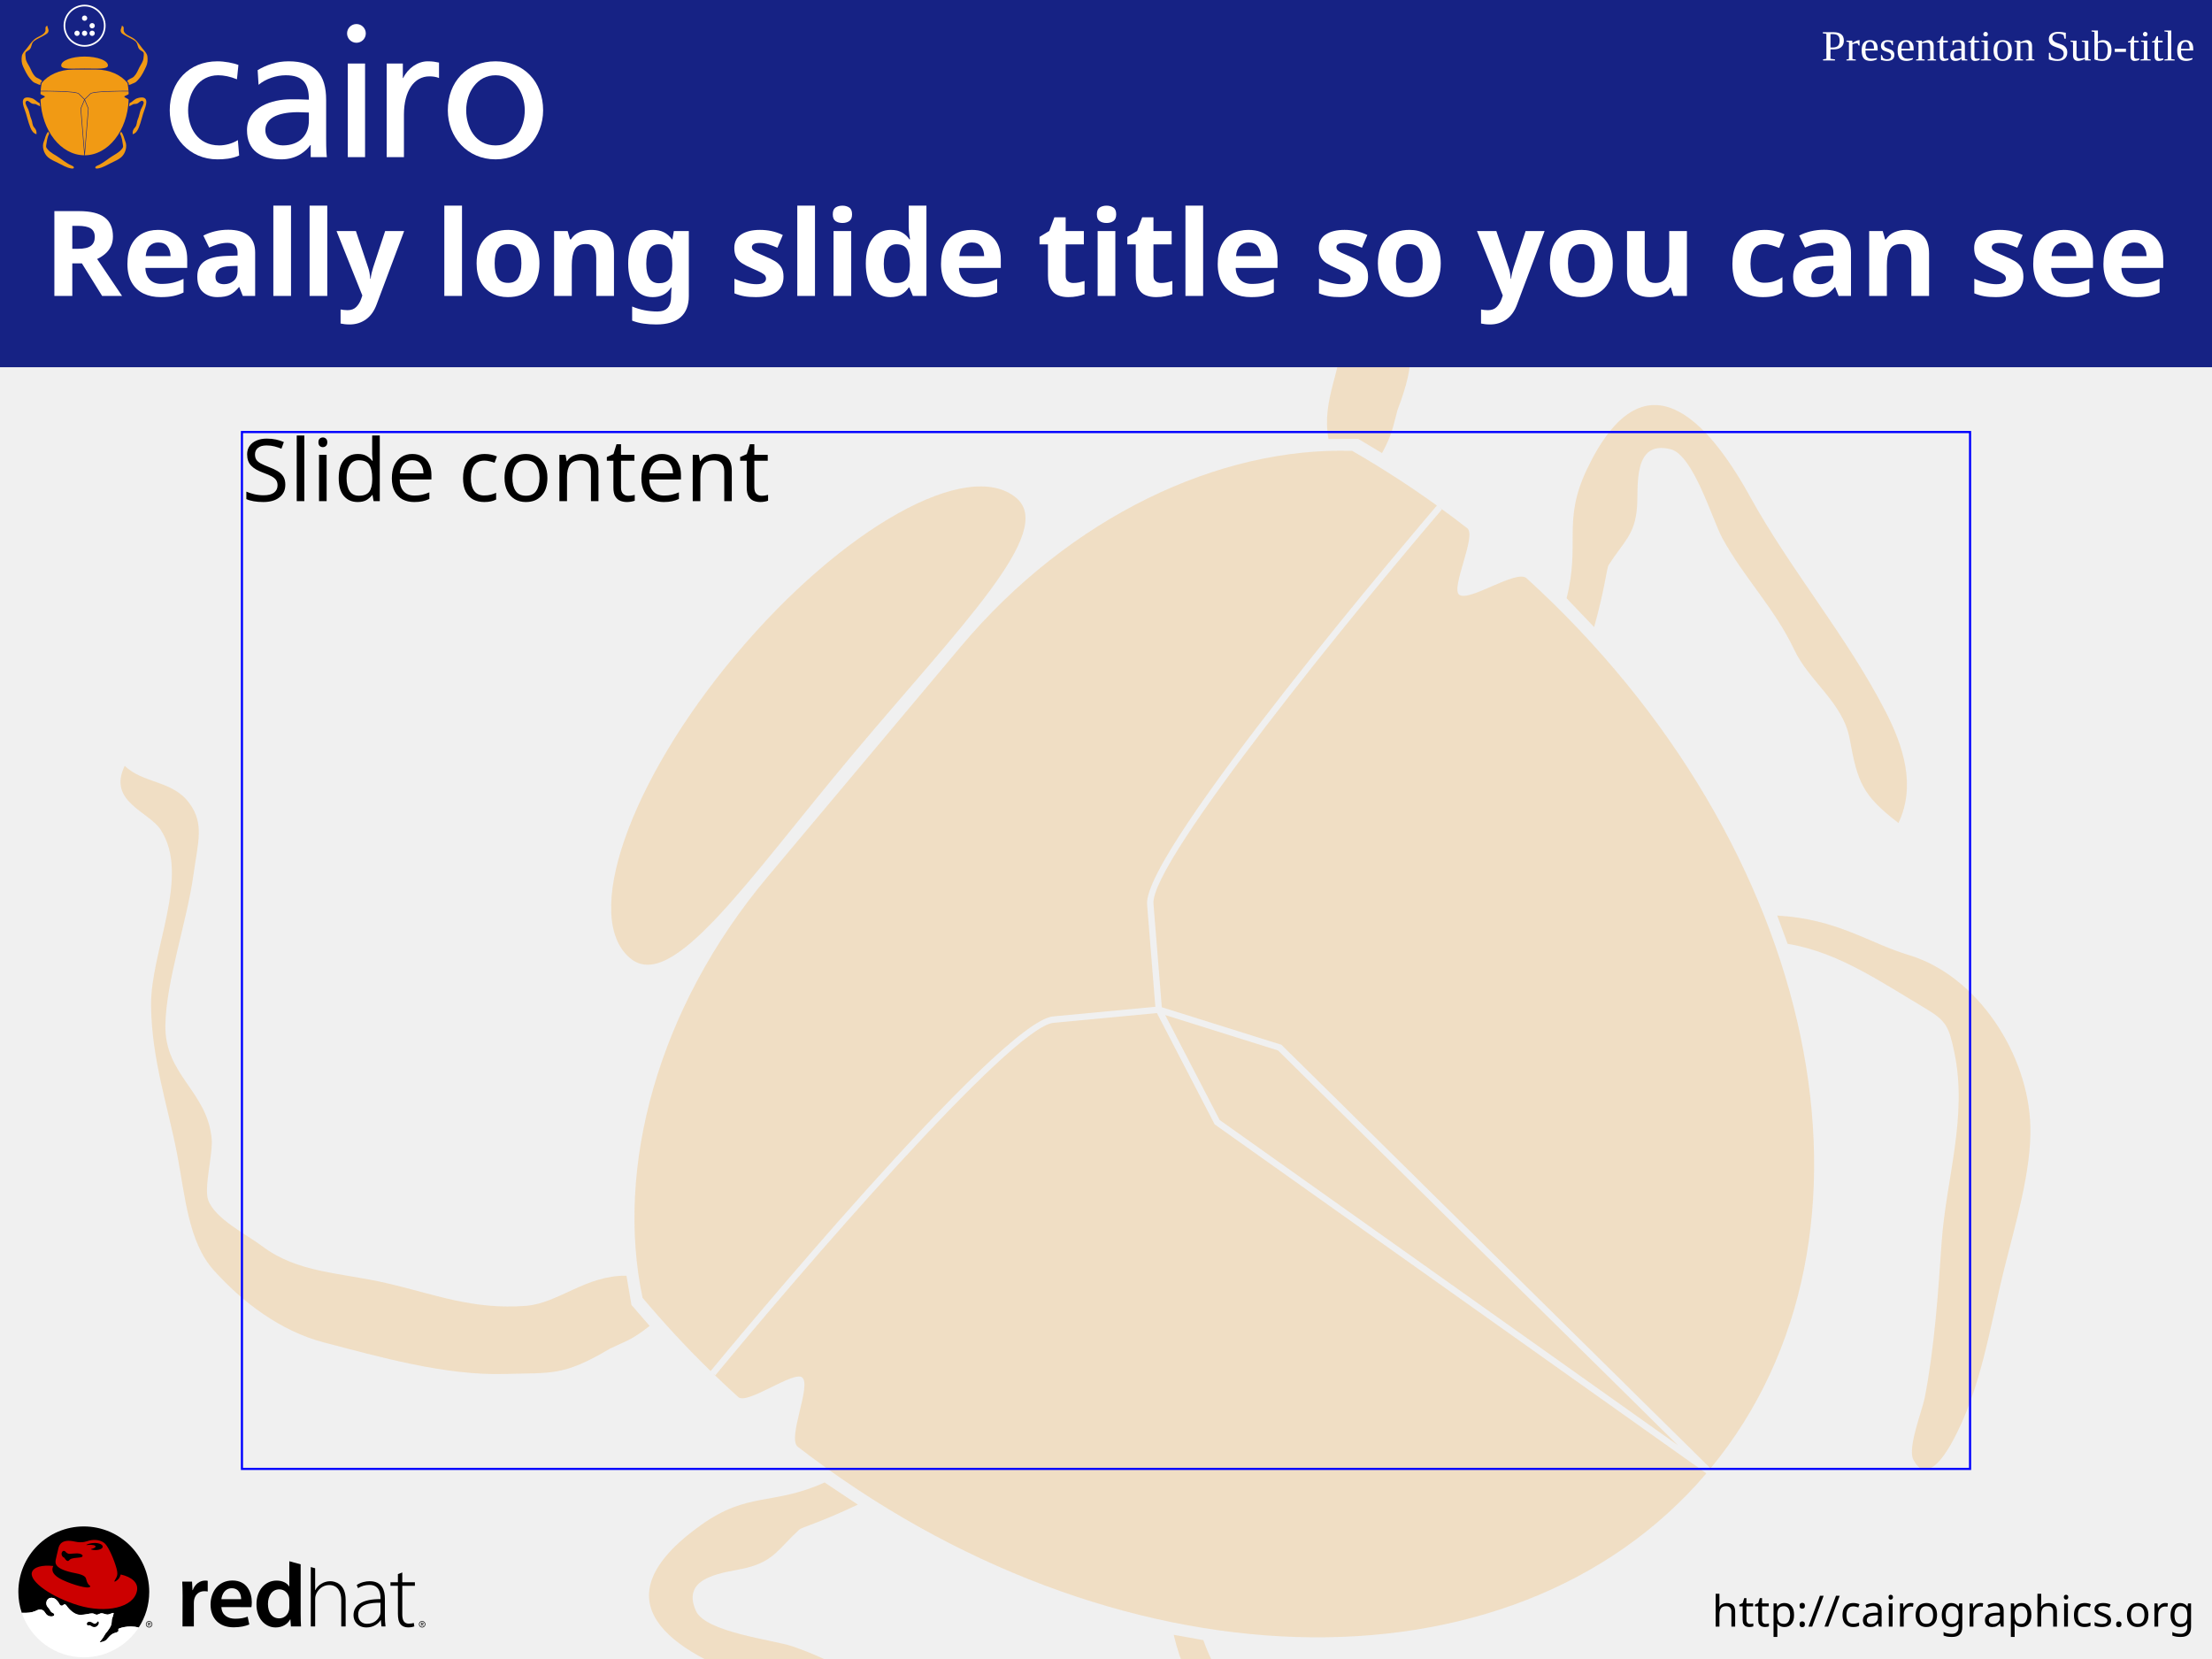
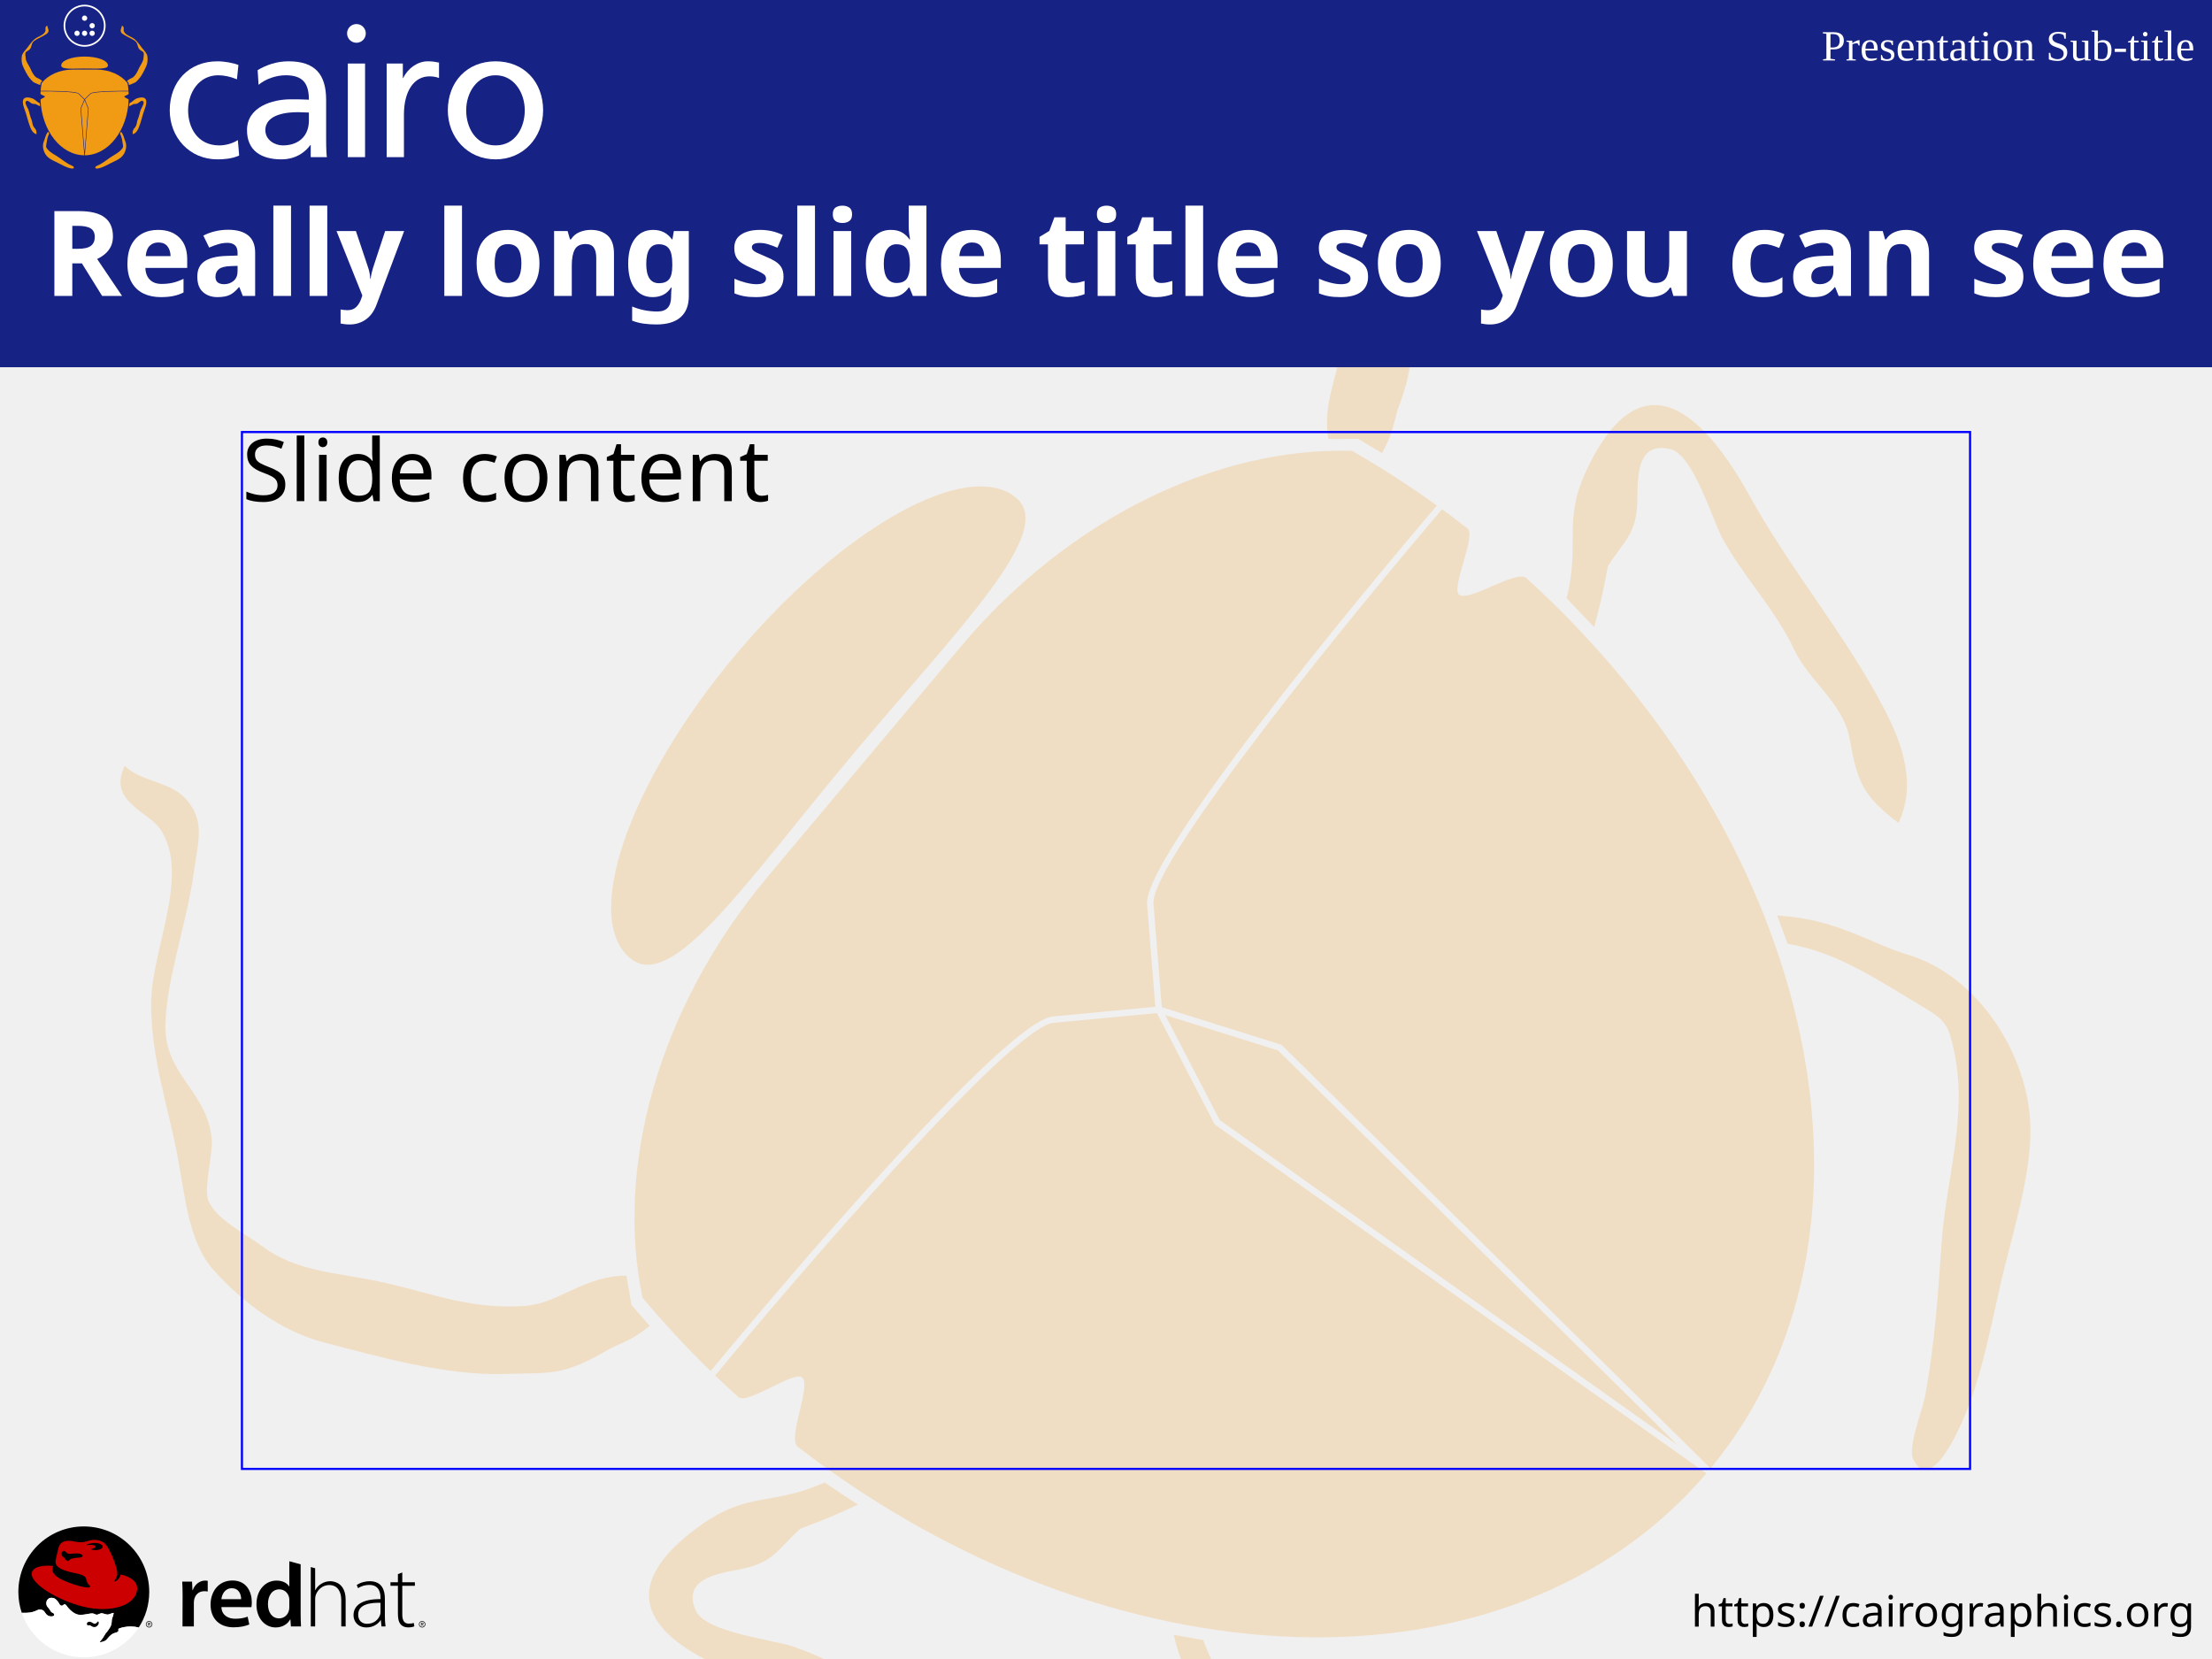
<svg xmlns="http://www.w3.org/2000/svg" xmlns:ns2="http://www.svgslides.org/svgslides0.1" xmlns:xlink="http://www.w3.org/1999/xlink" width="1024" height="768" fill="black">
  <defs id="cairo-artwork_defs">
    <g id="hacker_emblem">
      <g id="hacker_emblem_grid" fill="white" stroke="none">
        <rect x="-2.95" y="-3.05" width="6" height="0.1" />
        <rect x="2.95" y="-2.95" width="0.1" height="6" />
        <rect x="-3.05" y="2.95" width="6" height="0.1" />
        <rect x="-3.05" y="-3.05" width="0.1" height="6" />
        <rect x="-1.05" y="-2.95" width="0.1" height="5.9" />
        <rect x="0.95" y="-2.95" width="0.1" height="5.9" />
        <rect x="-2.95" y="-1.05" width="1.9" height="0.1" />
        <rect x="-0.95" y="-1.05" width="1.9" height="0.1" />
        <rect x="1.05" y="-1.05" width="1.9" height="0.1" />
        <rect x="-2.95" y="0.95" width="1.9" height="0.1" />
        <rect x="-0.95" y="0.95" width="1.9" height="0.1" />
        <rect x="1.05" y="0.95" width="1.9" height="0.1" />
      </g>
      <g id="hacker_emblem_dots" fill="white">
        <circle cx="0" cy="-2" r="0.7" />
        <circle cx="2" cy="0" r="0.7" />
        <circle cx="-2" cy="2" r="0.7" />
        <circle cx="0" cy="2" r="0.7" />
        <circle cx="2" cy="2" r="0.7" />
      </g>
    </g>
    <g id="scarab" fill="#f19a14" stroke="none">
      <g transform="translate(-150, -170)">
        <path id="scarab_head" d="M205.599,94.567c0-11.668-24.914-21.129-55.628-21.129     c-30.723,0-55.624,9.46-55.624,21.129c0,10.203,24.901,7.346,55.624,7.346C180.685,101.913,205.599,104.233,205.599,94.567z" />
        <path id="scarab_torso" d="M136.423,161.506c0,0,12.751,12.577,13.547,13.362     c2.262-2.232,13.545-13.362,13.545-13.362c7.135-7.036,87.111-6.399,91.066-6.363c-0.469-6.298-1.254-12.472-2.325-18.519     c-15.183-19.279-42.811-32.225-74.485-32.225h-55.518c-31.745,0-59.439,13.011-74.598,32.37c-1.054,6-1.829,12.128-2.296,18.374     C49.321,155.106,129.288,154.47,136.423,161.506z" />
        <path id="scarab_spine" d="M149.97,301.187c2.005-24.729,8.386-103.483,8.405-103.721     c-0.09-0.219-6.478-15.578-8.405-20.214c-1.936,4.655-8.316,19.995-8.408,20.214C141.582,197.704,147.965,276.458,149.97,301.187z" />
        <path id="scarab_wing_left" d="M140.403,197.149l8.862-21.31l-13.686-13.499     c-5.65-5.573-67.074-6.235-90.259-6.019l-0.006-0.622c-0.154,2.144-0.271,4.302-0.35,6.475     c-0.076,2.207,10.392,4.706,10.392,6.717c0,2.319-10.457,5.084-10.359,7.631c2.993,73.349,48.53,131.631,104.372,132.048     l-9.02-111.29L140.403,197.149z" />
        <path id="scarab_wing_right" d="M244.585,168.891c0-2.011,10.467-4.506,10.391-6.715     c-0.079-2.174-0.195-4.332-0.351-6.479l-0.004,0.624c-23.186-0.216-84.608,0.445-90.26,6.017l-13.688,13.502l8.915,21.438     l-9.017,111.29c55.854-0.417,101.378-58.698,104.373-132.049C255.04,173.976,244.585,171.209,244.585,168.891z" />
        <path id="scarab_leg_front_left" d="M44.506,141.12c-4.135-0.856-4.895-1.54-7.935-2.92     c-9.59-3.364-10.376-5.481-16.08-11.86c-7.426-8.306-12.661-20.142-17.1-29.463c-3.576-7.525-3.984-16.409-2.86-24.273     c0.991-6.935,7.144-12.869,12.074-18.92c5.844-7.191,10.356-14.822,17.924-21.354c7.736-6.682,23.203-9.809,26.168-19.648     C57.86,8.819,54.334,1.766,61.482,0c-0.366,4.703,3.639,8.477,2.397,13.575c-1.129,4.627-4.368,5.811-9.611,9.099     c-7.564,4.746-18.366,8.779-24.748,13.965c-7.175,5.827-4.369,13.771-10.569,20.057c-2.001,2.03-7.901,4.706-9.137,6.83     c-1.861,3.199-0.297,9.572-0.116,13.12c0.425,8.284,5.588,14.244,9.555,22.045c4.152,8.141,6.429,15.409,13.411,22.519     c4.183,4.262,11.429,4.802,16.21,10.647l-3.555,4.186L44.506,141.12z" />
        <path id="scarab_leg_middle_left" d="M43.94,191.922l-0.809-7.346     c-9.506-4.579-10.339-9.772-20.738-12.466c-23.728-6.151-21.361,11.25-15.532,26.373c5.676,14.726,8.237,30.23,14.345,44.795     c2.805,6.688,6.919,13.213,14.298,15.127c0.372-8.435-0.917-10.651-6.113-16.919c-4.395-5.293-3.326-12.548-6.072-18.504     c-3.581-7.804-4.196-15.646-7.279-23.502c-1.363-3.479-8.33-13.966-6.452-17.861c3.183-6.603,9.178-0.083,12.179,2.077     c4.218,3.036,6.467,2.223,11.681,2.898C34.041,186.673,37.005,188.756,43.94,191.922z" />
        <path id="scarab_leg_back_left" d="M65.839,257.063l-2.771-4.837     c-6.68,8.928-6.993,16.228-10.056,23.347c-5.277,12.263-0.157,28.851,9.854,37.676c6.052,5.375,15.907,9.618,23.122,13.136     c10.035,4.892,20.113,11.286,31.336,13.396c2.482,0.466,8.798,1.295,6.693-3.522c-0.975-2.237-8.091-4.591-10.146-5.734     c-8.312-4.623-16.377-10.524-24.142-16.176c-9.498-6.862-20.843-11.186-28.311-20.684c-3.054-3.885-3.544-4.922-2.816-9.39     c0.693-4.263,1.344-9.174,2.241-13.439C61.855,266.029,63.274,261.378,65.839,257.063z" />
        <path id="scarab_leg_front_right" d="M255.487,141.12c4.134-0.856,4.896-1.54,7.936-2.92     c9.583-3.364,10.369-5.481,16.071-11.86c7.428-8.306,12.661-20.142,17.115-29.463c3.574-7.525,3.983-16.409,2.86-24.273     c-0.992-6.935-7.157-12.869-12.087-18.92c-5.843-7.191-10.356-14.822-17.919-21.354c-7.735-6.682-23.202-9.809-26.167-19.648     C242.135,8.819,245.66,1.766,238.511,0c0.366,4.703-3.637,8.477-2.396,13.575c1.131,4.627,4.368,5.811,9.611,9.099     c7.563,4.746,18.367,8.779,24.747,13.965c7.17,5.827,4.362,13.771,10.563,20.057c2.001,2.03,7.901,4.706,9.139,6.83     c1.859,3.199,0.295,9.572,0.113,13.12c-0.424,8.284-5.588,14.244-9.553,22.045c-4.152,8.141-6.431,15.409-13.404,22.519     c-4.184,4.262-11.429,4.802-16.211,10.647l3.556,4.186L255.487,141.12z" />
        <path id="scarab_leg_middle_right" d="M256.053,191.922l0.81-7.346     c9.507-4.579,10.34-9.772,20.73-12.466c23.741-6.151,21.374,11.25,15.534,26.373c-5.676,14.726-8.238,30.23-14.347,44.795     c-2.804,6.688-6.911,13.213-14.291,15.127c-0.371-8.435,0.918-10.651,6.113-16.919c4.39-5.293,3.319-12.548,6.066-18.504     c3.58-7.804,4.197-15.646,7.278-23.502c1.363-3.479,8.33-13.966,6.453-17.861c-3.184-6.603-9.179-0.083-12.181,2.077     c-4.217,3.036-6.458,2.223-11.672,2.898C265.951,186.673,262.986,188.756,256.053,191.922z" />
        <path id="scarab_leg_back_right" d="M234.155,257.063l2.771-4.837     c6.679,8.928,6.991,16.228,10.057,23.347c5.274,12.263,0.154,28.851-9.854,37.676c-6.055,5.375-15.903,9.618-23.117,13.136     c-10.034,4.892-20.127,11.286-31.351,13.396c-2.481,0.466-8.789,1.295-6.691-3.522c0.976-2.237,8.092-4.591,10.146-5.734     c8.312-4.623,16.392-10.524,24.155-16.176c9.498-6.862,20.838-11.186,28.305-20.684c3.055-3.885,3.543-4.922,2.818-9.39     c-0.696-4.263-1.346-9.174-2.244-13.439C238.137,266.029,236.718,261.378,234.155,257.063z" />
      </g>
    </g>
    <radialGradient id="gradient_radial_dung" cx="0" cy="0" r="60" fx="0" fy="0" gradientUnits="userSpaceOnUse">
      <stop offset="0" stop-color="#9a9a9a" />
      <stop offset="0.70" stop-color="#bababa" />
      <stop offset="0.95" stop-color="#FFFFFF" />
    </radialGradient>
    <g id="dung">
      <circle cx="0" cy="0" r="60" fill="url(#gradient_radial_dung)" />
      <g transform="translate(-61, -61)">
        <path fill="#8a8a8a" d="M0,61c0,33.636,27.364,61,61,61s61-27.364,61-61S94.636,0,61,0S0,27.364,0,61z        M2,61C2,28.467,28.467,2,61,2c32.532,0,59,26.467,59,59c0,32.533-26.468,59-59,59C28.467,120,2,93.533,2,61z" />
      </g>
      <use xlink:href="#hacker_emblem" x="0" y="0" transform="scale(9)" />
    </g>
    <g id="dung_2_color">
      <path stroke="none" d=" M -46,   0 A 46,   46,   0,   0, 1,   46,   0 A 46,   46,   0,   0, 1,   -46,   0 M -50,   0 A 50,   50,   0,   0, 0,   50,   0 A 50,   50,   0,   0, 0,   -50,   0 Z" />
      <g transform="scale(9)">
        <path fill="none" stroke-width="0.2" d="M -3,-3 L  3,-3 L 3,3 L-3,3 Z       M -1,-3 L -1, 3       M  1,-3 L  1, 3       M -3,-1 L  3,-1       M -3, 1 L  3, 1" />
        <g stroke="none">
          <circle cx="0" cy="-2" r="0.7" />
          <circle cx="2" cy="0" r="0.7" />
          <circle cx="-2" cy="2" r="0.7" />
          <circle cx="0" cy="2" r="0.7" />
          <circle cx="2" cy="2" r="0.7" />
        </g>
      </g>
    </g>
    <g id="cairo_logo">
      <use xlink:href="#dung_2_color" x="0" y="0" transform="translate(0, -140)" />
      <use xlink:href="#scarab" x="0" y="0" transform="translate(0, 30)" />
    </g>
    <g id="cairo_logo_dung-centered">
      <use xlink:href="#dung_2_color" x="0" y="0" />
      <use xlink:href="#scarab" x="0" y="0" transform="translate(0,170)" />
    </g>
    <g id="cairo_logo_scarab-centered">
      <use xlink:href="#dung_2_color" x="0" y="0" transform="translate(0, -175.85)" />
      <use xlink:href="#scarab" x="0" y="0" transform="translate(0, -5.85)" />
    </g>
    <g id="cairo_logo_top-centered">
      <use xlink:href="#dung_2_color" x="0" y="0" transform="translate(0, 60)" />
      <use xlink:href="#scarab" x="0" y="0" transform="translate(0, 230)" />
    </g>
    <g id="cairo_logo_bottom-centered">
      <use xlink:href="#dung_2_color" x="0" y="0" transform="translate(0, -340)" />
      <use xlink:href="#scarab" x="0" y="0" transform="translate(0, -170)" />
    </g>
    <g id="cairo_logo_right-centered">
      <use xlink:href="#dung_2_color" x="0" y="0" transform="translate(-150, -140)" />
      <use xlink:href="#scarab" x="0" y="0" transform="translate(-150, 30)" />
    </g>
    <g id="cairo_logo_left-centered">
      <use xlink:href="#dung_2_color" x="0" y="0" transform="translate(150, -140)" />
      <use xlink:href="#scarab" x="0" y="0" transform="translate(150, 30)" />
    </g>
    <g id="cairo_logo_topleft-centered">
      <use xlink:href="#dung_2_color" x="0" y="0" transform="translate(150, 60)" />
      <use xlink:href="#scarab" x="0" y="0" transform="translate(150, 230)" />
    </g>
    <g id="cairo_logo_topright-centered">
      <use xlink:href="#dung_2_color" x="0" y="0" transform="translate(-150, 60)" />
      <use xlink:href="#scarab" x="0" y="0" transform="translate(-150, 230)" />
    </g>
    <g id="cairo_logo_bottomleft-centered">
      <use xlink:href="#dung_2_color" x="0" y="0" transform="translate(150, -340)" />
      <use xlink:href="#scarab" x="0" y="0" transform="translate(150, -170)" />
    </g>
    <g id="cairo_logo_bottomright-centered">
      <use xlink:href="#dung_2_color" x="0" y="0" transform="translate(-150, -340)" />
      <use xlink:href="#scarab" x="0" y="0" transform="translate(-150, -170)" />
    </g>
    <g id="cairo_text" transform="translate(0,-97)">
      <g transform="scale(0.1484,0.1484)">
        <g transform="translate(-1139,-208.5)">
          <path transform="translate(65,0)" d="           M 412, 433            C 385, 422 336, 413 298, 413            C 142, 413 38, 525 38, 680            C 38, 826 144, 947 298, 947            C 332, 947 377, 944 416, 926            L 409, 842            C 380, 861 340, 871 308, 871            C 187, 871 138, 771 138, 680            C 138, 583 197, 489 302, 489            C 332, 489 368, 496 404, 511            L 412, 433 " />
          <path transform="translate(486.75,0)" d="           M 109, 541            C 147, 509 204, 489 257, 489            C 351, 489 383, 534 383, 622            C 346, 620 320, 620 283, 620            C 186, 620 46, 660 46, 788            C 46, 899 123, 947 233, 947            C 319, 947 369, 900 391, 869            L 393, 869            L 393, 935            L 481, 935            C 479, 920 477, 893 477, 835            L 477, 624            C 477, 485 418, 413 272, 413            C 207, 413 151, 433 104, 461            L 109, 541            M 383, 737            C 383, 813 334, 871 241, 871            C 198, 871 146, 842 146, 788            C 146, 698 272, 690 323, 690            C 343, 690 363, 692 383, 692            L 383, 737 " />
          <path transform="translate(1000,0)" d="           M 92, 935            L 186, 935            L 186, 425            L 92, 425            L 92, 935            M 88, 261           A 51, 51 0 1 1 190,261           A 51, 51 0 1 1 88,261" />
          <path transform="translate(1234.25,0)" d="           M 80, 935            L 174, 935            L 174, 703            C 174, 575 229, 495 313, 495            C 329, 495 348, 497 365, 504            L 365, 420            C 345, 416 331, 413 303, 413            C 249, 413 195, 451 170, 504            L 168, 504            L 168, 425            L 80, 425            L 80, 935 " />
          <path transform="translate(1610,0)" d="           M 46, 680            C 46, 826 152, 947 306, 947            C 459, 947 565, 826 565, 680            C 565, 525 461, 413 306, 413            C 150, 413 46, 525 46, 680            M 146, 680            C 146, 583 205, 489 306, 489            C 406, 489 465, 583 465, 680            C 465, 771 416, 871 306, 871            C 195, 871 146, 771 146, 680 " />
        </g>
      </g>
    </g>
    <g id="cairo_text_small_spaced" transform="translate(0,-71)">
      <g transform="scale(0.085,0.085)">
        <g transform="translate(-1139,-208.5)">
          <path transform="translate(-151,0)" d="           M 412, 433            C 385, 422 336, 413 298, 413            C 142, 413 38, 525 38, 680            C 38, 826 144, 947 298, 947            C 332, 947 377, 944 416, 926            L 409, 842            C 380, 861 340, 871 308, 871            C 187, 871 138, 771 138, 680            C 138, 583 197, 489 302, 489            C 332, 489 368, 496 404, 511            L 412, 433 " />
          <path transform="translate(379.5,0)" d="           M 109, 541            C 147, 509 204, 489 257, 489            C 351, 489 383, 534 383, 622            C 346, 620 320, 620 283, 620            C 186, 620 46, 660 46, 788            C 46, 899 123, 947 233, 947            C 319, 947 369, 900 391, 869            L 393, 869            L 393, 935            L 481, 935            C 479, 920 477, 893 477, 835            L 477, 624            C 477, 485 418, 413 272, 413            C 207, 413 151, 433 104, 461            L 109, 541            M 383, 737            C 383, 813 334, 871 241, 871            C 198, 871 146, 842 146, 788            C 146, 698 272, 690 323, 690            C 343, 690 363, 692 383, 692            L 383, 737 " />
          <path transform="translate(1000,0)" d="           M 92, 935            L 186, 935            L 186, 425            L 92, 425            L 92, 935            M 88, 261           A 51, 51 0 1 1 190,261           A 51, 51 0 1 1 88,261" />
          <path transform="translate(1341.5,0)" d="           M 80, 935            L 174, 935            L 174, 703            C 174, 575 229, 495 313, 495            C 329, 495 348, 497 365, 504            L 365, 420            C 345, 416 331, 413 303, 413            C 249, 413 195, 451 170, 504            L 168, 504            L 168, 425            L 80, 425            L 80, 935 " />
          <path transform="translate(1826,0)" d="           M 46, 680            C 46, 826 152, 947 306, 947            C 459, 947 565, 826 565, 680            C 565, 525 461, 413 306, 413            C 150, 413 46, 525 46, 680            M 146, 680            C 146, 583 205, 489 306, 489            C 406, 489 465, 583 465, 680            C 465, 771 416, 871 306, 871            C 195, 871 146, 771 146, 680 " />
        </g>
      </g>
    </g>
    <g id="cairo_text_small" transform="translate(0,-71)">
      <g transform="scale(0.085,0.085)">
        <g transform="translate(-1139,-208.5)">
          <path transform="translate(-151,0)" d="           M 412, 433            C 385, 422 336, 413 298, 413            C 142, 413 38, 525 38, 680            C 38, 826 144, 947 298, 947            C 332, 947 377, 944 416, 926            L 409, 842            C 380, 861 340, 871 308, 871            C 187, 871 138, 771 138, 680            C 138, 583 197, 489 302, 489            C 332, 489 368, 496 404, 511            L 412, 433 " />
          <path transform="translate(261.75,0)" d="           M 109, 541            C 147, 509 204, 489 257, 489            C 351, 489 383, 534 383, 622            C 346, 620 320, 620 283, 620            C 186, 620 46, 660 46, 788            C 46, 899 123, 947 233, 947            C 319, 947 369, 900 391, 869            L 393, 869            L 393, 935            L 481, 935            C 479, 920 477, 893 477, 835            L 477, 624            C 477, 485 418, 413 272, 413            C 207, 413 151, 433 104, 461            L 109, 541            M 383, 737            C 383, 813 334, 871 241, 871            C 198, 871 146, 842 146, 788            C 146, 698 272, 690 323, 690            C 343, 690 363, 692 383, 692            L 383, 737 " />
          <path transform="translate(764.75)" d="           M 92, 935            L 186, 935            L 186, 425            L 92, 425            L 92, 935            M 88, 261           A 51, 51 0 1 1 190,261           A 51, 51 0 1 1 88,261" />
          <path transform="translate(988.5,0)" d="           M 80, 935            L 174, 935            L 174, 703            C 174, 575 229, 495 313, 495            C 329, 495 348, 497 365, 504            L 365, 420            C 345, 416 331, 413 303, 413            C 249, 413 195, 451 170, 504            L 168, 504            L 168, 425            L 80, 425            L 80, 935 " />
          <path transform="translate(1355.5,0)" d="           M 46, 680            C 46, 826 152, 947 306, 947            C 459, 947 565, 826 565, 680            C 565, 525 461, 413 306, 413            C 150, 413 46, 525 46, 680            M 146, 680            C 146, 583 205, 489 306, 489            C 406, 489 465, 583 465, 680            C 465, 771 416, 871 306, 871            C 195, 871 146, 771 146, 680 " />
        </g>
      </g>
    </g>
    <g id="cairo_logo_text_small">
      <use xlink:href="#cairo_logo_bottomleft-centered" transform="translate(0, 78), scale(0.1944)" />
      <use xlink:href="#cairo_text_small" fill="white" transform="translate(175,82)" />
    </g>
    <g id="cairo_logo_with_text">
      <use xlink:href="#cairo_logo_top-centered" transform="translate(0, -245)" />
      <use xlink:href="#cairo_text" transform="translate(0, 245)" />
    </g>
    <g id="cairo_banner">
      <use xlink:href="#cairo_logo_bottomleft-centered" transform="translate(-180, 40), scale(0.1944)" />
      <use xlink:href="#cairo_text_small" transform="translate(0, 42)" fill="black" />
      <use xlink:href="#cairo_logo_bottomleft-centered" transform="translate(180, 40), scale(0.1944), scale(-1, 1)" />
    </g>
    <g id="freedesktop_org_logo" style="fill:#FFFFFF;stroke:#3B80AE;stroke-width:2.459;">
      <g>
        <path style="stroke:#BABABA;" d="M85.277,40.796c2.058,7.884-2.667,15.942-10.551,17.999L27.143,71.21c-7.884,2.057-15.943-2.667-18-10.552            l-7.448-28.55c-2.057-7.884,2.667-15.942,10.551-17.999L59.83,1.695c7.884-2.057,15.942,2.667,17.999,10.551            l7.449,28.55z" />&gt;
		    <path style="fill:#3B80AE;stroke:none;" d="M80.444,39.778c1.749,7.854-1.816,13.621-9.504,15.447l-42.236,11.02c-7.569,2.396-14.089-1.181               -15.838-8.836L6.53,33.127c-1.749-8.145,0.709-12.889,9.503-15.447L58.27,6.661               c8.144-1.826,14.089,1.363,15.838,8.835l6.336,24.282z" />&gt;
		    </g>g&gt;
		    <path style="opacity:0.5;fill:none;stroke:#FFFFFF;" d="M45.542,51.793L24.104,31.102l38.1-4.393L45.542,51.793z" />&gt;
		    <path d="M72.325,28.769c0.405,1.55-0.525,3.136-2.075,3.541l-12.331,3.217c-1.551,0.404-3.137-0.525-3.542-2.076l-2.295-8.801         c-0.405-1.551,0.524-3.137,2.076-3.542l12.33-3.217c1.551-0.405,3.137,0.525,3.542,2.076l2.295,8.801z" />&gt;
		    <path d="M36.51,33.625c0.496,1.9-0.645,3.844-2.545,4.34l-15.112,3.943c-1.901,0.496-3.845-0.644-4.34-2.544l-2.814-10.786         c-0.496-1.901,0.644-3.844,2.544-4.34l15.113-3.942c1.901-0.496,3.845,0.643,4.34,2.544l2.814,10.786z" />&gt;
		    <path d="M52.493,53.208c0.278,1.065-0.36,2.154-1.425,2.432L42.6,57.848c-1.064,0.277-2.153-0.36-2.431-1.426l-1.577-6.043         c-0.277-1.064,0.36-2.153,1.425-2.432l8.468-2.209c1.064-0.277,2.154,0.361,2.431,1.426l1.577,6.043z" />&gt;
		    </g>g&gt;
		    <g id="bullet">
      <use x="0" y="0" xlink:href="#cairo_logo" transform="translate(-6,-2) scale(0.1, 0.1)" />&gt;
		    </g>
    <g id="redhat_logo_horizontal">
      <g fill="black" stroke="none" transform="translate(0,124),scale(1,-1),translate(-214,-258)" fill-rule="evenodd">
        <path fill="black" d="     M 367.062 315.32     C 367.062 320.877 366.946 324.964 366.723 328.66     L 375.811 328.66     L 376.2 320.776     L 376.497 320.776     C 378.539 326.622 383.381 329.6 387.859 329.6     C 388.884 329.6 389.482 329.56 390.322 329.373     L 390.322 319.486     C 389.34 319.676 388.422 319.784 387.159 319.784     C 382.16 319.784 378.688 316.601 377.751 311.845     C 377.573 310.918 377.481 309.809 377.481 308.678     L 377.481 287.15     L 366.977 287.15     L 367.062 315.32    " />
        <path fill="black" d="     M 402.993 305.079     C 403.272 297.559 409.092 294.269 415.814 294.269     C 420.641 294.269 424.094 295.023 427.268 296.192     L 428.823 288.968     C 425.269 287.463 420.341 286.336 414.315 286.336     C 400.838 286.336 392.941 294.659 392.941 307.381     C 392.941 318.837 399.891 329.677 413.244 329.677     C 426.74 329.677 431.134 318.577 431.134 309.489     C 431.134 307.538 430.962 305.971 430.759 305.006     L 402.993 305.079      M 421.248 312.393     C 421.295 316.239 419.621 322.509 412.59 322.509     C 406.13 322.509 403.444 316.645 402.972 312.393     L 421.248 312.393    " />
        <path fill="black" d="     M 476.355 344.667     L 465.864 347.508     L 465.864 324.191     L 465.69 324.191     C 463.834 327.256 459.741 329.6 454.057 329.6     C 444.076 329.6 435.383 321.337 435.448 307.431     C 435.448 294.672 443.298 286.217 453.212 286.217     C 459.202 286.217 464.211 289.072 466.691 293.722     L 466.878 293.722     L 467.349 287.15     L 476.7 287.15     C 476.508 289.972 476.355 294.543 476.355 298.792     L 476.355 344.667      M 465.864 305.15     C 465.864 304.048 465.786 303.023 465.545 302.087     C 464.487 297.544 460.773 294.617 456.482 294.617     C 449.872 294.617 446.09 300.188 446.09 307.816     C 446.09 315.517 449.838 321.476 456.602 321.476     C 461.321 321.476 464.699 318.148 465.627 314.106     C 465.807 313.256 465.864 312.208 465.864 311.371     L 465.864 305.15    " />
        <path fill="black" d="     M 503.796 329.018     C 500.684 329.018 497.893 328.119 495.549 326.671     C 493.116 325.246 491.135 323.046 489.959 320.767     L 489.791 320.767     L 489.791 341.019     L 485.743 342.123     L 485.743 287.15     L 489.791 287.15     L 489.791 312.179     C 489.791 313.841 489.92 314.995 490.346 316.211     C 492.093 321.301 496.89 325.481 502.689 325.481     C 511.066 325.481 513.967 318.76 513.967 311.391     L 513.967 287.15     L 518.014 287.15     L 518.014 311.836     C 518.014 327.079 507.675 329.018 503.796 329.018    " />
        <path fill="black" d="     M 554.341 296.873     C 554.341 293.636 554.469 290.283 554.938 287.15     L 551.208 287.15     L 550.613 293.016     L 550.421 293.016     C 548.438 289.859 543.876 286.217 537.373 286.217     C 529.139 286.217 525.306 292.012 525.306 297.469     C 525.306 306.912 533.642 312.606 550.292 312.432     L 550.292 313.523     C 550.292 317.572 549.504 325.647 539.824 325.586     C 536.245 325.586 532.513 324.625 529.551 322.537     L 528.263 325.481     C 532.001 328.014 536.566 329.018 540.27 329.018     C 552.08 329.018 554.341 320.151 554.341 312.838     L 554.341 296.873      M 550.292 309.023     C 541.381 309.281 529.613 307.934 529.613 298.106     C 529.613 292.225 533.495 289.581 537.758 289.581     C 544.58 289.581 548.456 293.802 549.868 297.787     C 550.165 298.662 550.292 299.537 550.292 300.24     L 550.292 309.023    " />
        <path fill="black" d="     M 570.459 337.1     L 570.459 328.08     L 582.124 328.08     L 582.124 324.796     L 570.459 324.796     L 570.459 298.194     C 570.459 292.991 572.076 289.728 576.469 289.728     C 578.582 289.728 580.076 290.008 581.121 290.371     L 581.61 287.235     C 580.287 286.684 578.43 286.254 575.962 286.254     C 572.974 286.254 570.5 287.193 568.899 289.154     C 567.047 291.306 566.412 294.741 566.412 298.916     L 566.412 324.796     L 559.506 324.796     L 559.506 328.08     L 566.412 328.08     L 566.412 335.606     L 570.459 337.1    " />
        <path fill="black" d="     M 335.5 288.971     L 336.035 288.971     L 336.841 287.644     L 337.361 287.644     L 336.489 288.994     C 336.94 289.05 337.283 289.288 337.283 289.834     C 337.283 290.438 336.926 290.705 336.202 290.705     L 335.037 290.705     L 335.037 287.644     L 335.5 287.644     L 335.5 288.971      M 335.5 289.364     L 335.5 290.31     L 336.132 290.31     C 336.453 290.31 336.798 290.24 336.798 289.865     C 336.798 289.392 336.449 289.364 336.057 289.364     L 335.5 289.364    " />
        <path fill="black" d="     M 339.044 289.172     C 339.044 287.518 337.704 286.176 336.049 286.176     C 334.395 286.176 333.053 287.518 333.053 289.172     C 333.053 290.827 334.395 292.168 336.049 292.168     C 337.704 292.168 339.044 290.827 339.044 289.172      M 336.049 291.637     C 334.687 291.637 333.584 290.533 333.584 289.172     C 333.584 287.81 334.687 286.706 336.049 286.706     C 337.408 286.706 338.512 287.81 338.512 289.172     C 338.512 290.533 337.408 291.637 336.049 291.637    " />
        <path fill="black" d="     M 326.453 286.208     C 324.118 286.745 321.64 287.08 319.134 287.08     C 314.85 287.08 310.95 286.339 308.073 285.143     C 307.756 284.984 307.53 284.653 307.53 284.276     C 307.53 284.141 307.565 283.999 307.617 283.884     C 307.957 282.897 307.398 281.828 304.616 281.216     C 300.488 280.31 297.883 276.053 296.392 274.637     C 294.641 272.976 289.697 271.953 290.44 272.943     C 291.022 273.719 293.248 276.135 294.602 278.748     C 295.812 281.083 296.891 281.746 298.375 283.974     C 298.811 284.627 300.5 286.922 300.991 288.737     C 301.543 290.511 301.356 292.734 301.568 293.649     C 301.872 294.97 303.118 297.837 303.213 299.453     C 303.267 300.369 299.392 298.149 297.553 298.149     C 295.714 298.149 293.923 299.248 292.281 299.328     C 290.248 299.425 288.941 297.761 287.103 298.051     C 286.052 298.218 285.167 299.143 283.331 299.213     C 280.718 299.309 277.524 297.761 271.526 297.953     C 265.625 298.144 260.175 305.408 259.431 306.563     C 258.56 307.92 257.496 307.92 256.335 306.856     C 255.174 305.792 253.743 306.627 253.336 307.339     C 252.561 308.694 250.493 312.654 247.288 313.482     C 242.856 314.631 240.612 311.028 240.903 308.162     C 241.199 305.252 243.08 304.438 243.951 302.891     C 244.821 301.343 245.267 300.343 246.905 299.657     C 248.067 299.176 248.5 298.458 248.153 297.505     C 247.851 296.674 246.642 296.483 245.848 296.446     C 244.159 296.366 242.976 296.824 242.112 297.376     C 241.108 298.014 240.292 298.903 239.416 300.413     C 238.402 302.078 236.805 302.804 234.945 302.804     C 234.059 302.804 233.23 302.569 232.492 302.19     C 229.577 300.675 226.106 299.774 222.371 299.774     L 218.157 299.773     C 216.106 305.856 214.995 312.368 214.995 319.142     C 214.995 352.606 242.123 379.733 275.586 379.733     C 309.05 379.733 336.176 352.606 336.176 319.142     C 336.176 307 332.603 295.69 326.453 286.208    " />
        <path fill="white" d="     M 326.453 286.209     C 324.118 286.746 321.64 287.084 319.134 287.084     C 314.85 287.084 310.95 286.342 308.073 285.144     C 307.756 284.987 307.53 284.655 307.53 284.278     C 307.53 284.142 307.565 284.001 307.617 283.884     C 307.957 282.899 307.398 281.831 304.616 281.218     C 300.488 280.312 297.883 276.054 296.392 274.642     C 294.641 272.977 289.697 271.955 290.44 272.946     C 291.022 273.72 293.248 276.137 294.602 278.749     C 295.812 281.083 296.891 281.75 298.375 283.976     C 298.811 284.627 300.5 286.924 300.991 288.74     C 301.543 290.512 301.356 292.735 301.568 293.651     C 301.872 294.973 303.118 297.838 303.213 299.457     C 303.267 300.372 299.392 298.15 297.553 298.15     C 295.714 298.15 293.923 299.251 292.281 299.33     C 290.248 299.426 288.941 297.763 287.103 298.052     C 286.052 298.221 285.167 299.147 283.331 299.215     C 280.718 299.31 277.524 297.763 271.526 297.956     C 265.625 298.147 260.175 305.412 259.431 306.567     C 258.56 307.922 257.496 307.922 256.335 306.857     C 255.174 305.794 253.743 306.63 253.336 307.344     C 252.561 308.696 250.493 312.655 247.288 313.485     C 242.856 314.634 240.612 311.031 240.903 308.164     C 241.199 305.254 243.08 304.44 243.951 302.893     C 244.821 301.344 245.267 300.346 246.905 299.662     C 248.067 299.177 248.5 298.461 248.153 297.507     C 247.851 296.677 246.642 296.487 245.848 296.449     C 244.159 296.367 242.976 296.826 242.112 297.376     C 241.108 298.018 240.292 298.904 239.416 300.416     C 238.402 302.08 236.805 302.809 234.945 302.809     C 234.059 302.809 233.23 302.572 232.492 302.193     C 229.577 300.675 226.106 299.777 222.371 299.777     L 218.157 299.774     C 226.236 275.81 248.897 258.553 275.586 258.553     C 296.906 258.553 315.654 269.563 326.453 286.209    " />
        <path fill="black" d="     M 288.931 291.764     C 289.242 291.46 289.779 290.438 289.123 289.14     C 288.754 288.452 288.358 287.968 287.649 287.402     C 286.797 286.719 285.131 285.931 282.846 287.38     C 281.617 288.159 281.543 288.421 279.847 288.201     C 278.635 288.043 278.153 289.266 278.588 290.283     C 279.024 291.297 280.815 292.119 283.04 290.813     C 284.041 290.226 285.603 288.984 286.969 290.084     C 287.536 290.538 287.875 290.841 288.661 291.75     C 288.696 291.788 288.746 291.81 288.802 291.81     C 288.852 291.81 288.897 291.793 288.931 291.764    " />
        <path fill="#cc0000" d="     M 309.777 335.263     C 309.179 333.251 308.327 330.676 304.539 328.731     C 303.988 328.45 303.776 328.913 304.031 329.348     C 305.463 331.783 305.717 332.392 306.133 333.353     C 306.715 334.757 307.02 336.755 305.862 340.922     C 303.584 349.122 298.83 360.083 295.375 363.639     C 292.04 367.07 285.998 368.036 280.537 366.635     C 278.526 366.119 274.592 364.073 267.294 365.717     C 254.665 368.56 252.794 362.237 252.069 359.482     C 251.344 356.727 249.605 348.897 249.605 348.897     C 249.024 345.709 248.265 340.163 267.874 336.429     C 277.009 334.688 277.474 332.328 277.878 330.629     C 278.603 327.585 279.763 325.844 281.067 324.975     C 282.373 324.103 281.067 323.383 279.619 323.235     C 275.728 322.831 261.349 326.954 252.843 331.788     C 245.883 336.041 245.766 339.872 247.358 343.121     C 236.845 344.257 228.956 342.135 227.525 337.158     C 225.069 328.616 246.305 314.026 270.484 306.706     C 295.858 299.022 321.956 304.386 324.856 320.335     C 326.174 327.581 320.071 332.942 309.777 335.263    " />
        <path fill="black" d="     M 270.871 350.881     C 263.872 350.375 263.145 349.619 261.834 348.223     C 259.985 346.254 257.551 350.777 257.551 350.777     C 256.09 351.085 254.318 353.44 255.274 355.641     C 256.216 357.817 257.955 357.164 258.5 356.487     C 259.163 355.662 260.577 354.312 262.414 354.361     C 264.251 354.41 266.371 354.796 269.326 354.796     C 272.321 354.796 274.335 353.678 274.449 352.717     C 274.546 351.897 274.206 351.123 270.871 350.881    " />
        <path fill="black" d="     M 278.224 362.446     C 278.213 362.445 278.202 362.444 278.192 362.444     C 278.084 362.444 277.996 362.527 277.996 362.627     C 277.996 362.701 278.041 362.765 278.106 362.794     C 279.463 363.511 281.487 364.081 283.804 364.317     C 284.499 364.389 285.179 364.425 285.832 364.431     C 285.948 364.431 286.062 364.43 286.179 364.428     C 290.062 364.34 293.172 362.797 293.125 360.981     C 293.079 359.165 289.896 357.764 286.011 357.851     C 284.753 357.879 283.573 358.062 282.558 358.354     C 282.438 358.386 282.351 358.488 282.351 358.609     C 282.351 358.731 282.438 358.834 282.56 358.864     C 284.984 359.425 286.619 360.341 286.504 361.207     C 286.351 362.354 283.182 362.979 279.425 362.601     C 279.014 362.56 278.612 362.507 278.224 362.446    " />
        <path fill="black" d="     M 588.302 288.971     L 588.837 288.971     L 589.643 287.644     L 590.163 287.644     L 589.29 288.994     C 589.742 289.05 590.085 289.288 590.085 289.834     C 590.085 290.438 589.727 290.705 589.003 290.705     L 587.838 290.705     L 587.838 287.644     L 588.302 287.644     L 588.302 288.971      M 588.302 289.364     L 588.302 290.31     L 588.934 290.31     C 589.255 290.31 589.6 290.24 589.6 289.865     C 589.6 289.392 589.251 289.364 588.858 289.364     L 588.302 289.364    " />
        <path fill="black" d="     M 591.846 289.172     C 591.846 287.518 590.506 286.176 588.851 286.176     C 587.197 286.176 585.855 287.518 585.855 289.172     C 585.855 290.827 587.197 292.168 588.851 292.168     C 590.506 292.168 591.846 290.827 591.846 289.172      M 588.851 291.637     C 587.488 291.637 586.385 290.533 586.385 289.172     C 586.385 287.81 587.488 286.706 588.851 286.706     C 590.21 286.706 591.313 287.81 591.313 289.172     C 591.313 290.533 590.21 291.637 588.851 291.637    " />
      </g>
    </g>
  </defs>
  <g id="watermark" transform="translate(200, 185), rotate(-50), scale(2.5)">
    <use xlink:href="#scarab" x="0" y="170" fill-opacity="0.2" />
  </g>
  <rect x="0" y="0" width="1024" height="170" fill="#162284" />
  <g transform="translate(10,0)">
    <use stroke="none" fill="white" xlink:href="#cairo_logo_text_small" />
  </g>
  <text ns2:variable="presentation-subtitle" text-anchor="end" fill="white" x="1016" y="28" font-size="20">Presentation Sub-title</text>
  <use xlink:href="#redhat_logo_horizontal" transform="translate(8,768),scale(.5,.5),translate(0, -125)" />
  <g font-family="Frutiger">
    <g id="slide_title" transform="translate(512, 133)">
      <text text-anchor="middle" fill="white" font-weight="bold" x="0" y="4" font-size="55" ns2:variable="title">Really long slide title so you can see</text>
    </g>
    <g ns2:region="default">
      <rect x="112" y="200" width="800" height="480" fill="none" stroke="blue" />
      <text font-size="40" fill="black" x="112" y="232">Slide content</text>
    </g>
-     <text ns2:variable="URL" x="1016" y="753" text-anchor="end" font-size="20">http://cairographics.org</text>
+     <text ns2:variable="URL" x="1016" y="753" text-anchor="end" font-size="20">https://cairographics.org</text>
  </g>
</svg>
